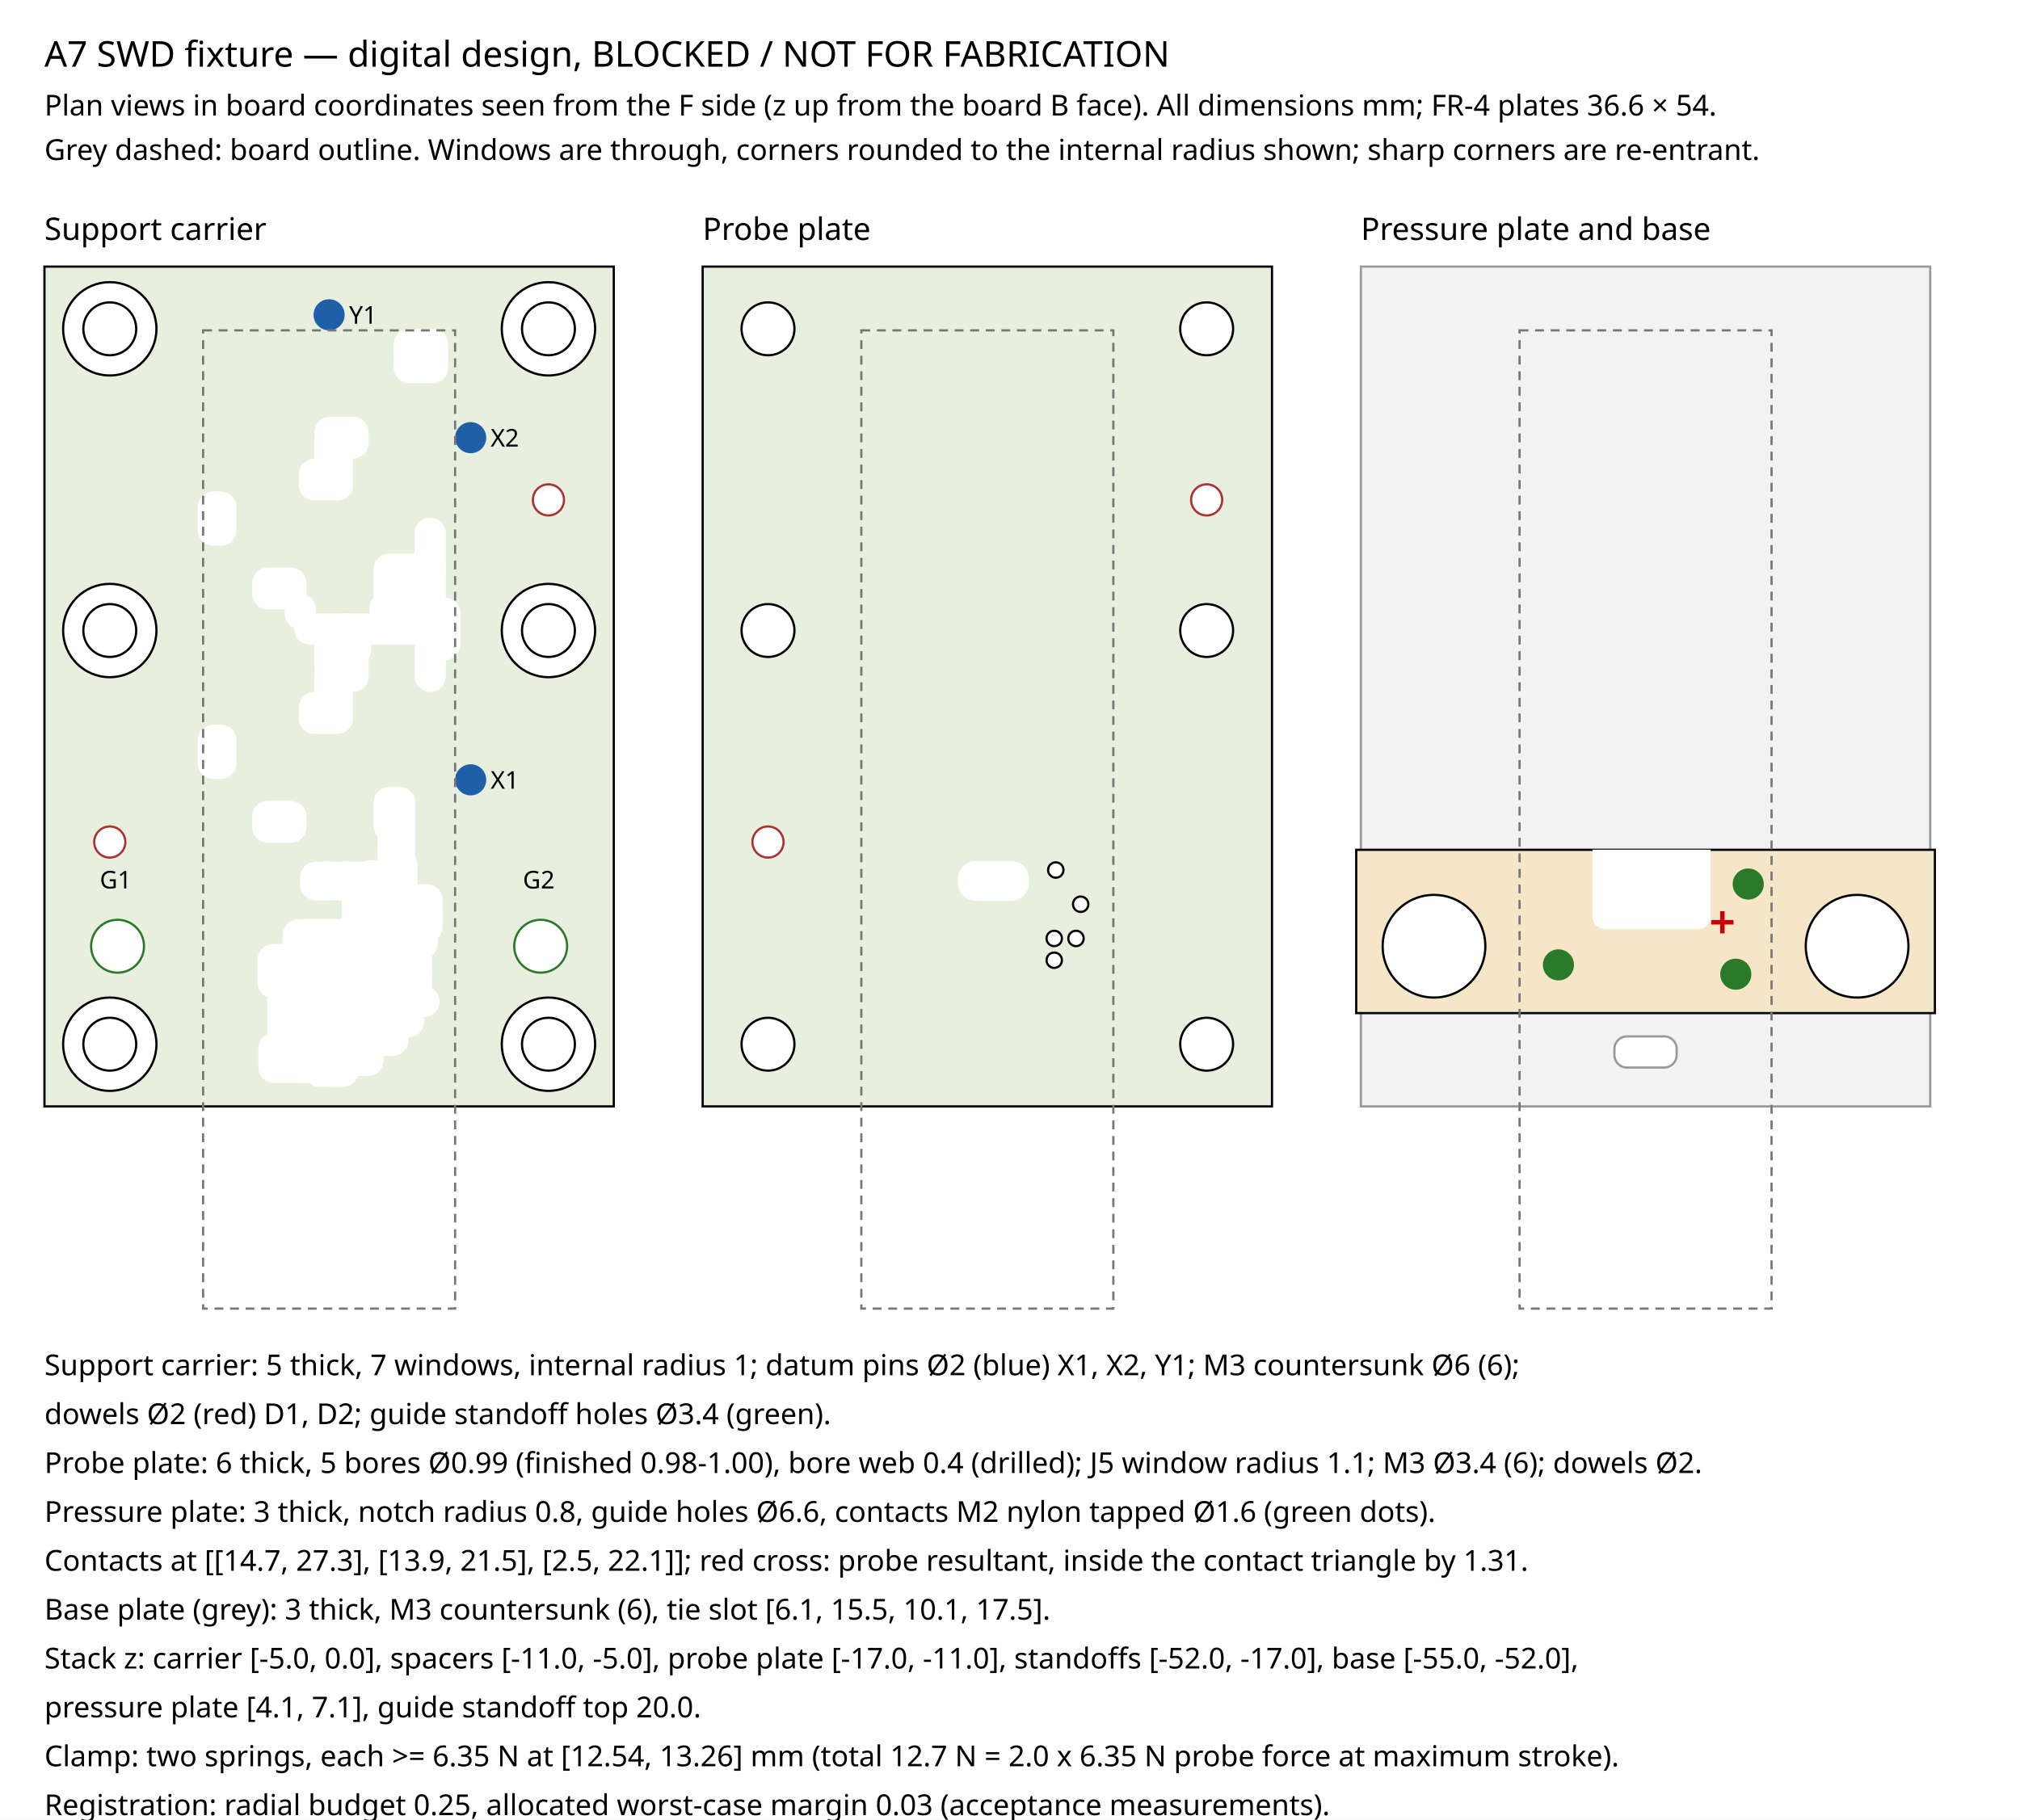
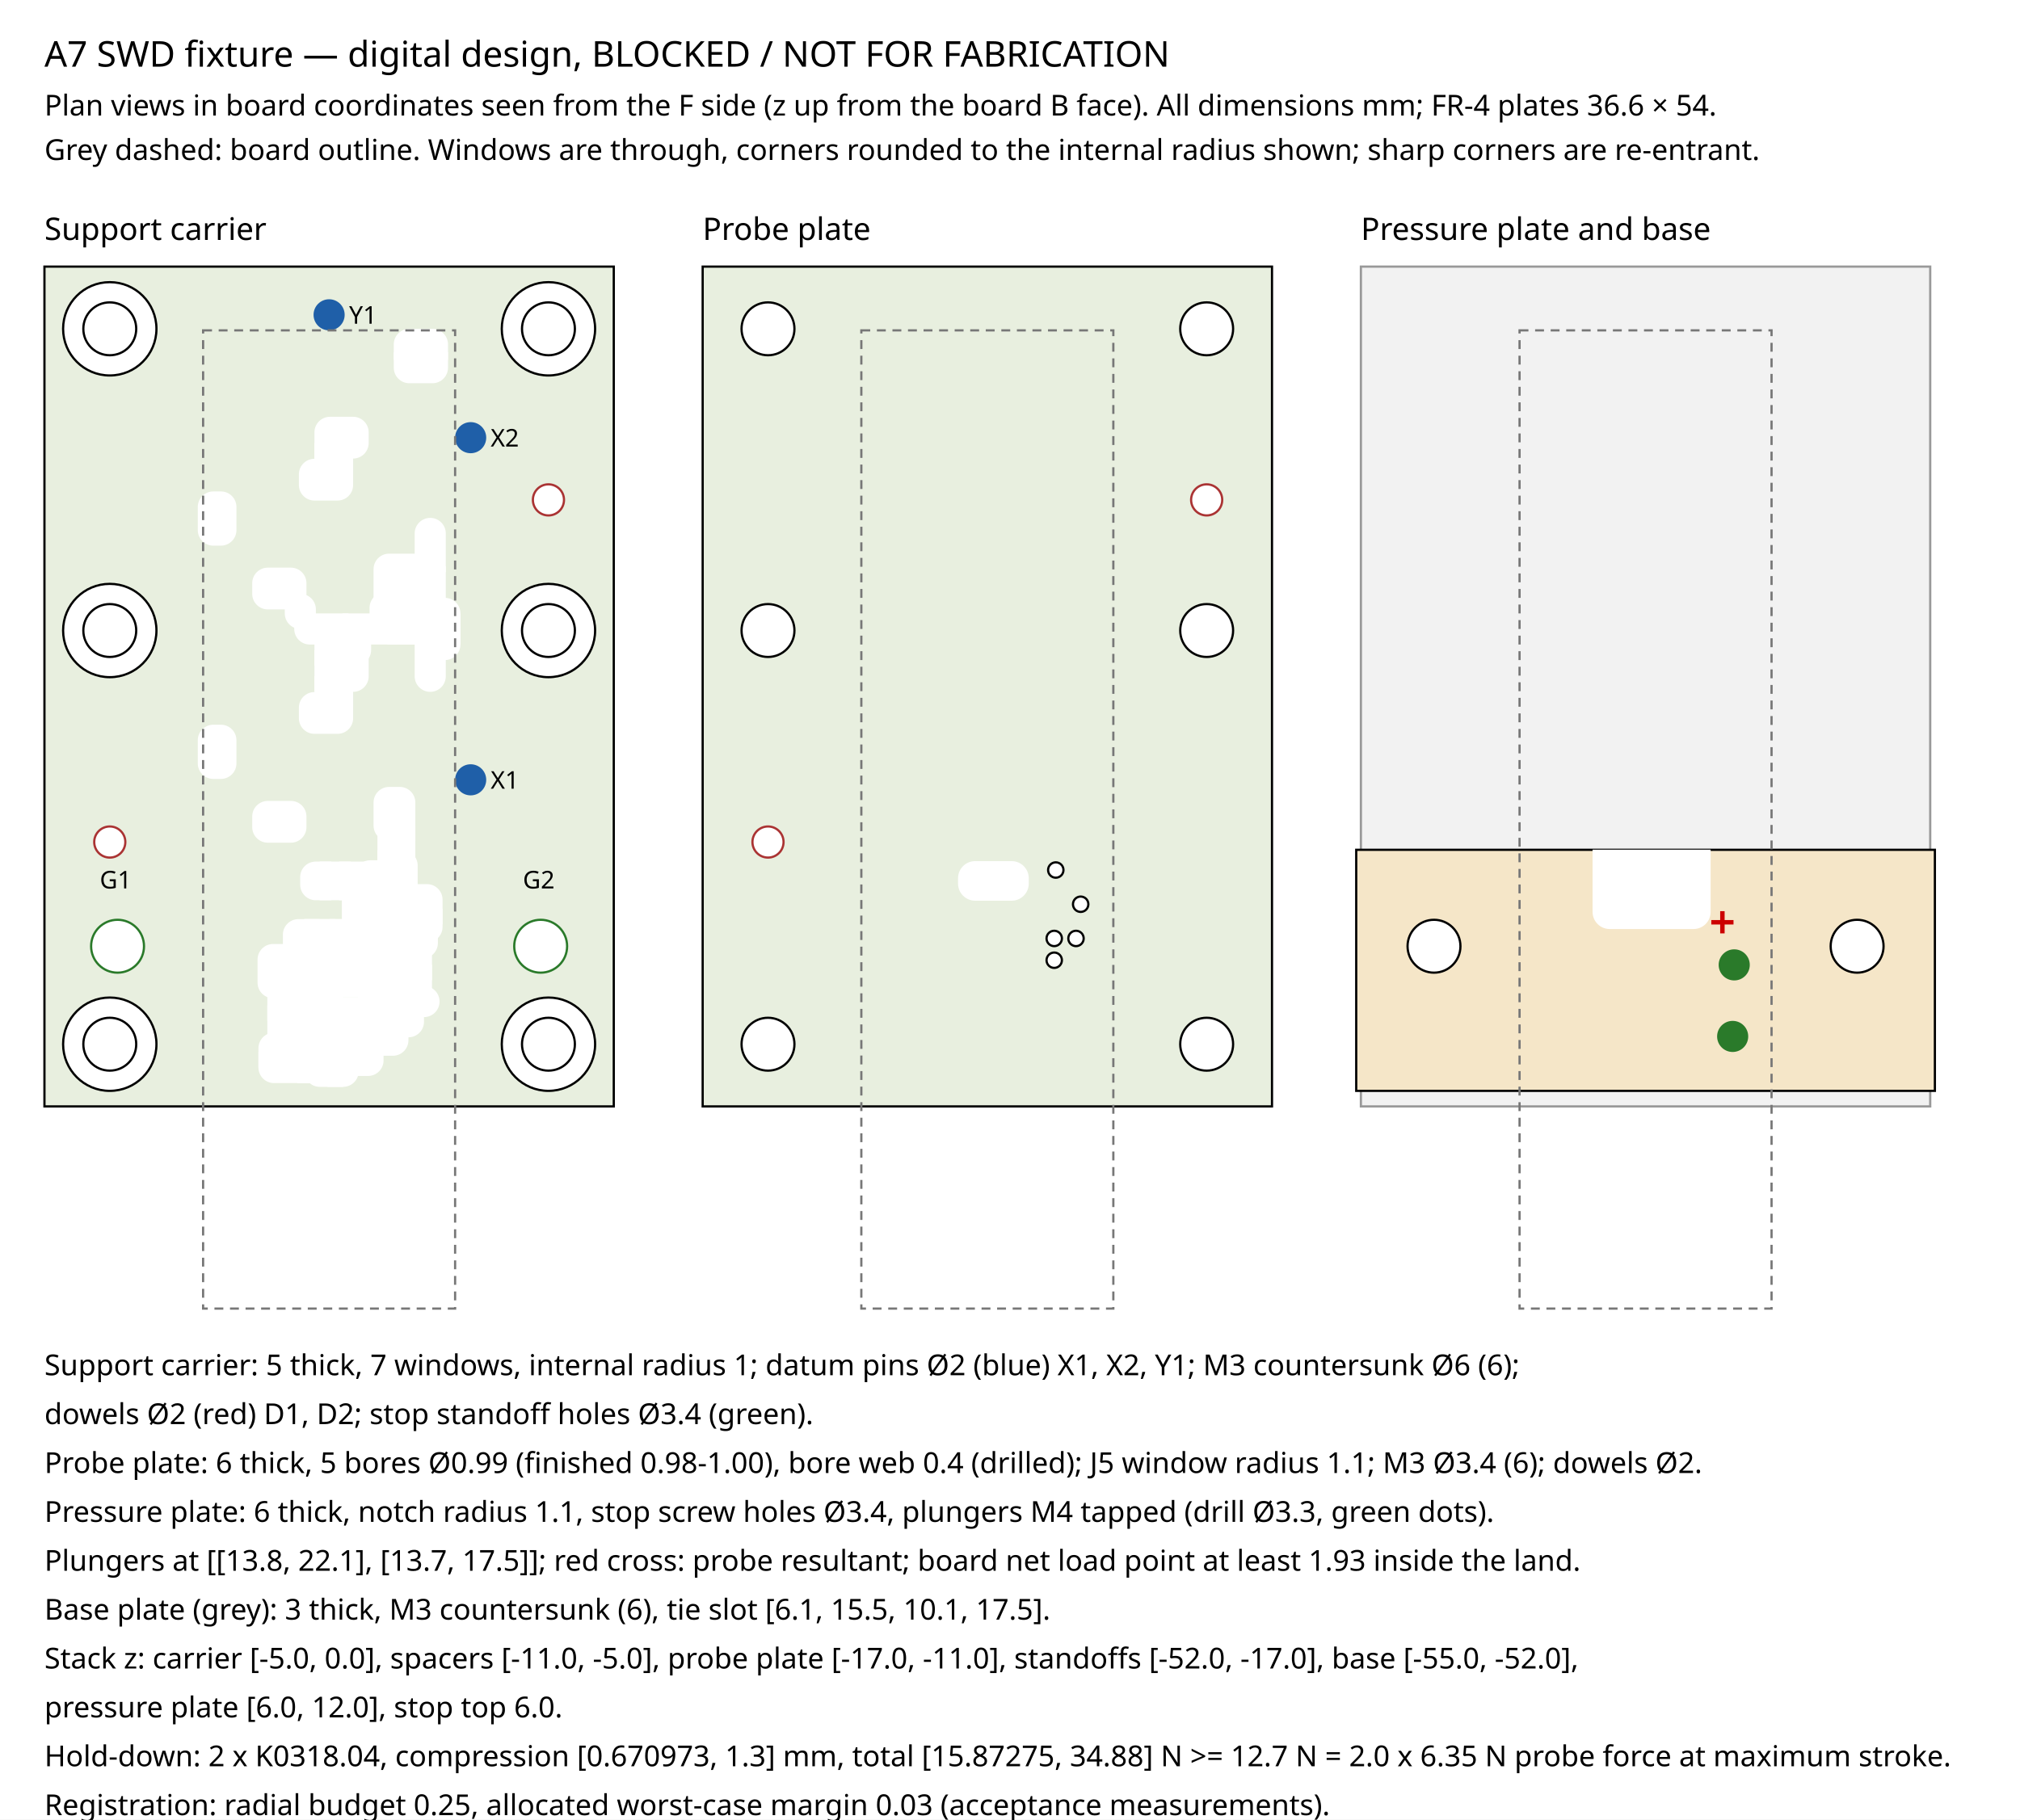
<svg xmlns="http://www.w3.org/2000/svg" viewBox="0 0 909 819">
  <rect width="909" height="819" fill="white" />
  <g font-family="sans-serif" fill="black" font-size="13">
    <text x="20" y="30" font-size="16">A7 SWD fixture — digital design, BLOCKED / NOT FOR FABRICATION</text>
    <text x="20" y="52">Plan views in board coordinates seen from the F side (z up from the board B face). All dimensions mm; FR-4 plates 36.6 × 54.</text>
    <text x="20" y="72">Grey dashed: board outline. Windows are through, corners rounded to the internal radius shown; sharp corners are re-entrant.</text>
    <text x="20" y="108" font-size="14">Support carrier</text>
    <rect x="20.00" y="120.00" width="256.20" height="378.00" fill="#e8efdf" stroke="black" />
    <text x="316.2" y="108" font-size="14">Probe plate</text>
    <rect x="316.20" y="120.00" width="256.20" height="378.00" fill="#e8efdf" stroke="black" />
    <text x="612.4" y="108" font-size="14">Pressure plate and base</text>
    <path d="M 175.10 378.60 L 186.90 378.60 L 186.90 361.20 A 7.00 7.00 0 0 0 179.90 354.20 L 175.10 354.20 A 7.00 7.00 0 0 0 168.10 361.20 L 168.10 371.60 A 7.00 7.00 0 0 0 175.10 378.60 Z" fill="white" stroke="none" />
    <path d="M 142.08 405.20 L 149.08 405.20 L 149.08 387.80 L 142.08 387.80 A 7.00 7.00 0 0 0 135.08 394.80 L 135.08 398.20 A 7.00 7.00 0 0 0 142.08 405.20 Z" fill="white" stroke="none" />
    <path d="M 143.83 405.20 L 157.83 405.20 L 157.83 387.80 L 143.83 387.80 L 143.83 405.20 Z" fill="white" stroke="none" />
    <path d="M 152.58 405.20 L 166.58 405.20 L 166.58 387.80 L 152.58 387.80 L 152.58 405.20 Z" fill="white" stroke="none" />
    <path d="M 122.90 449.30 L 129.90 449.30 L 129.90 424.90 L 122.90 424.90 A 7.00 7.00 0 0 0 115.90 431.90 L 115.90 442.30 A 7.00 7.00 0 0 0 122.90 449.30 Z" fill="white" stroke="none" />
    <path d="M 124.70 477.00 L 149.10 477.00 L 149.10 463.00 L 124.70 463.00 L 124.70 477.00 Z" fill="white" stroke="none" />
    <path d="M 124.70 466.50 L 149.10 466.50 L 149.10 452.50 L 124.70 452.50 L 124.70 466.50 Z" fill="white" stroke="none" />
    <path d="M 147.40 489.20 L 154.40 489.20 A 7.00 7.00 0 0 0 161.40 482.20 L 161.40 464.80 L 147.40 464.80 L 147.40 489.20 Z" fill="white" stroke="none" />
    <path d="M 136.90 438.10 L 150.90 438.10 L 150.90 413.70 L 136.90 413.70 L 136.90 438.10 Z" fill="white" stroke="none" />
    <path d="M 123.30 487.50 L 140.70 487.50 L 140.70 473.50 L 116.30 473.50 L 116.30 480.50 A 7.00 7.00 0 0 0 123.30 487.50 Z" fill="white" stroke="none" />
    <path d="M 139.40 449.00 L 163.80 449.00 L 163.80 435.00 L 139.40 435.00 L 139.40 449.00 Z" fill="white" stroke="none" />
    <path d="M 148.10 438.10 L 162.10 438.10 L 162.10 413.70 L 148.10 413.70 L 148.10 438.10 Z" fill="white" stroke="none" />
    <path d="M 146.40 463.00 L 170.80 463.00 L 170.80 449.00 L 146.40 449.00 L 146.40 463.00 Z" fill="white" stroke="none" />
    <path d="M 158.60 484.30 L 165.60 484.30 A 7.00 7.00 0 0 0 172.60 477.30 L 172.60 459.90 L 158.60 459.90 L 158.60 484.30 Z" fill="white" stroke="none" />
    <path d="M 169.80 475.20 L 176.80 475.20 A 7.00 7.00 0 0 0 183.80 468.20 L 183.80 450.80 L 169.80 450.80 L 169.80 475.20 Z" fill="white" stroke="none" />
    <path d="M 161.10 452.50 L 185.50 452.50 L 185.50 438.50 L 161.10 438.50 L 161.10 452.50 Z" fill="white" stroke="none" />
    <path d="M 160.70 441.60 L 174.70 441.60 L 174.70 417.20 L 160.70 417.20 L 160.70 441.60 Z" fill="white" stroke="none" />
    <path d="M 172.60 419.20 L 186.60 419.20 L 186.60 394.80 L 172.60 394.80 L 172.60 419.20 Z" fill="white" stroke="none" />
    <path d="M 169.15 431.45 L 187.25 431.45 L 187.25 413.35 L 169.15 413.35 L 169.15 431.45 Z" fill="white" stroke="none" />
    <path d="M 169.85 400.65 L 187.95 400.65 L 187.95 389.55 A 7.00 7.00 0 0 0 180.95 382.55 L 169.85 382.55 L 169.85 400.65 Z" fill="white" stroke="none" />
    <path d="M 169.15 441.25 L 187.25 441.25 L 187.25 423.15 L 169.15 423.15 L 169.15 441.25 Z" fill="white" stroke="none" />
    <path d="M 178.95 431.45 L 190.05 431.45 A 7.00 7.00 0 0 0 197.05 424.45 L 197.05 413.35 L 178.95 413.35 L 178.95 431.45 Z" fill="white" stroke="none" />
    <path d="M 181.05 416.05 L 199.15 416.05 L 199.15 404.95 A 7.00 7.00 0 0 0 192.15 397.95 L 181.05 397.95 L 181.05 416.05 Z" fill="white" stroke="none" />
    <path d="M 169.85 389.55 L 186.90 389.55 L 186.90 371.60 L 169.85 371.60 L 169.85 389.55 Z" fill="white" stroke="none" />
    <path d="M 159.58 407.00 L 179.60 407.00 L 179.60 393.00 L 159.58 393.00 L 159.58 407.00 Z" fill="white" stroke="none" />
    <path d="M 159.58 401.22 L 176.85 401.22 L 176.85 387.22 L 166.58 387.22 A 7.00 7.00 0 0 0 159.58 394.22 L 159.58 401.22 Z" fill="white" stroke="none" />
    <path d="M 120.30 459.50 L 134.30 459.50 L 134.30 442.30 L 120.30 442.30 L 120.30 459.50 Z" fill="white" stroke="none" />
    <path d="M 137.25 459.50 L 151.25 459.50 L 151.25 442.00 L 137.25 442.00 L 137.25 459.50 Z" fill="white" stroke="none" />
    <path d="M 133.70 487.50 L 154.40 487.50 L 154.40 473.50 L 133.70 473.50 L 133.70 487.50 Z" fill="white" stroke="none" />
    <path d="M 147.40 471.80 L 161.40 471.80 L 161.40 456.00 L 147.40 456.00 L 147.40 471.80 Z" fill="white" stroke="none" />
    <path d="M 143.90 489.20 L 154.40 489.20 L 154.40 413.70 L 136.90 413.70 L 136.90 482.20 A 7.00 7.00 0 0 0 143.90 489.20 Z" fill="white" stroke="none" />
    <path d="M 127.30 459.50 L 143.90 459.50 L 143.90 413.70 L 134.30 413.70 A 7.00 7.00 0 0 0 127.30 420.70 L 127.30 459.50 Z" fill="white" stroke="none" />
    <path d="M 116.30 480.50 L 161.40 480.50 L 161.40 464.80 L 123.30 464.80 A 7.00 7.00 0 0 0 116.30 471.80 L 116.30 480.50 Z" fill="white" stroke="none" />
    <path d="M 153.84 420.70 L 167.84 420.70 L 167.84 400.00 L 153.84 400.00 L 153.84 420.70 Z" fill="white" stroke="none" />
    <path d="M 158.60 466.90 L 183.80 466.90 A 7.00 7.00 0 0 0 190.80 459.90 L 190.80 450.80 L 158.60 450.80 L 158.60 466.90 Z" fill="white" stroke="none" />
    <path d="M 160.70 424.20 L 192.15 424.20 A 7.00 7.00 0 0 0 199.15 417.20 L 199.15 409.05 L 160.70 409.05 L 160.70 424.20 Z" fill="white" stroke="none" />
    <path d="M 160.84 419.20 L 179.60 419.20 L 179.60 400.00 L 160.84 400.00 L 160.84 419.20 Z" fill="white" stroke="none" />
    <path d="M 175.03 450.80 L 189.03 450.80 L 189.03 434.25 L 175.03 434.25 L 175.03 450.80 Z" fill="white" stroke="none" />
    <path d="M 176.99 441.25 L 190.99 441.25 L 190.99 424.45 L 176.99 424.45 L 176.99 441.25 Z" fill="white" stroke="none" />
    <path d="M 180.39 441.25 L 194.39 441.25 L 194.39 424.45 L 180.39 424.45 L 180.39 441.25 Z" fill="white" stroke="none" />
    <path d="M 120.30 471.80 L 134.30 471.80 L 134.30 452.50 L 120.30 452.50 L 120.30 471.80 Z" fill="white" stroke="none" />
    <path d="M 180.39 450.80 L 194.39 450.80 L 194.39 434.25 L 180.39 434.25 L 180.39 450.80 Z" fill="white" stroke="none" />
    <path d="M 176.89 450.80 L 190.89 450.80 L 190.89 434.25 L 176.89 434.25 L 176.89 450.80 Z" fill="white" stroke="none" />
    <path d="M 176.80 457.80 L 190.80 457.80 L 190.80 443.80 L 176.80 443.80 L 176.80 457.80 Z" fill="white" stroke="none" />
    <path d="M 183.80 457.80 L 190.80 457.80 A 7.00 7.00 0 0 0 197.80 450.80 L 197.80 450.80 A 7.00 7.00 0 0 0 190.80 443.80 L 183.80 443.80 L 183.80 457.80 Z" fill="white" stroke="none" />
    <path d="M 120.50 379.30 L 130.90 379.30 A 7.00 7.00 0 0 0 137.90 372.30 L 137.90 367.50 A 7.00 7.00 0 0 0 130.90 360.50 L 120.50 360.50 A 7.00 7.00 0 0 0 113.50 367.50 L 113.50 372.30 A 7.00 7.00 0 0 0 120.50 379.30 Z" fill="white" stroke="none" />
    <path d="M 96.00 350.60 L 99.40 350.60 A 7.00 7.00 0 0 0 106.40 343.60 L 106.40 333.20 A 7.00 7.00 0 0 0 99.40 326.20 L 96.00 326.20 A 7.00 7.00 0 0 0 89.00 333.20 L 89.00 343.60 A 7.00 7.00 0 0 0 96.00 350.60 Z" fill="white" stroke="none" />
    <path d="M 141.50 311.40 L 158.90 311.40 A 7.00 7.00 0 0 0 165.90 304.40 L 165.90 292.60 L 141.50 292.60 L 141.50 311.40 Z" fill="white" stroke="none" />
    <path d="M 141.50 330.30 L 151.90 330.30 A 7.00 7.00 0 0 0 158.90 323.30 L 158.90 311.50 L 141.50 311.50 A 7.00 7.00 0 0 0 134.50 318.50 L 134.50 323.30 A 7.00 7.00 0 0 0 141.50 330.30 Z" fill="white" stroke="none" />
    <path d="M 168.10 273.60 L 186.90 273.60 L 186.90 249.20 L 175.10 249.20 A 7.00 7.00 0 0 0 168.10 256.20 L 168.10 273.60 Z" fill="white" stroke="none" />
    <path d="M 120.50 274.30 L 137.90 274.30 L 137.90 262.50 A 7.00 7.00 0 0 0 130.90 255.50 L 120.50 255.50 A 7.00 7.00 0 0 0 113.50 262.50 L 113.50 267.30 A 7.00 7.00 0 0 0 120.50 274.30 Z" fill="white" stroke="none" />
    <path d="M 139.40 290.10 L 156.80 290.10 L 156.80 276.10 L 132.40 276.10 L 132.40 283.10 A 7.00 7.00 0 0 0 139.40 290.10 Z" fill="white" stroke="none" />
    <path d="M 154.10 290.10 L 178.50 290.10 L 178.50 276.10 L 154.10 276.10 L 154.10 290.10 Z" fill="white" stroke="none" />
    <path d="M 175.80 290.10 L 200.20 290.10 L 200.20 276.10 L 175.80 276.10 L 175.80 290.10 Z" fill="white" stroke="none" />
    <path d="M 186.60 279.20 L 200.60 279.20 L 200.60 254.80 L 186.60 254.80 L 186.60 279.20 Z" fill="white" stroke="none" />
    <path d="M 193.60 311.40 L 193.60 311.40 A 7.00 7.00 0 0 0 200.60 304.40 L 200.60 287.00 L 186.60 287.00 L 186.60 304.40 A 7.00 7.00 0 0 0 193.60 311.40 Z" fill="white" stroke="none" />
    <path d="M 186.60 257.50 L 200.60 257.50 L 200.60 240.10 A 7.00 7.00 0 0 0 193.60 233.10 L 193.60 233.10 A 7.00 7.00 0 0 0 186.60 240.10 L 186.60 257.50 Z" fill="white" stroke="none" />
    <path d="M 141.50 318.50 L 158.90 318.50 L 158.90 304.40 L 141.50 304.40 L 141.50 318.50 Z" fill="white" stroke="none" />
    <path d="M 141.50 299.60 L 156.80 299.60 L 156.80 283.10 L 141.50 283.10 L 141.50 299.60 Z" fill="white" stroke="none" />
    <path d="M 153.00 299.60 L 160.00 299.60 A 7.00 7.00 0 0 0 167.00 292.60 L 167.00 283.10 L 153.00 283.10 L 153.00 299.60 Z" fill="white" stroke="none" />
    <path d="M 166.30 283.10 L 180.30 283.10 L 180.30 266.60 L 173.30 266.60 A 7.00 7.00 0 0 0 166.30 273.60 L 166.30 283.10 Z" fill="white" stroke="none" />
    <path d="M 174.35 283.10 L 188.35 283.10 L 188.35 266.60 L 174.35 266.60 L 174.35 283.10 Z" fill="white" stroke="none" />
    <path d="M 135.15 283.10 L 142.15 283.10 L 142.15 274.30 A 7.00 7.00 0 0 0 135.15 267.30 L 128.15 267.30 L 128.15 276.10 A 7.00 7.00 0 0 0 135.15 283.10 Z" fill="white" stroke="none" />
    <path d="M 174.35 290.10 L 207.20 290.10 L 207.20 276.10 L 174.35 276.10 L 174.35 290.10 Z" fill="white" stroke="none" />
    <path d="M 193.20 297.10 L 200.20 297.10 A 7.00 7.00 0 0 0 207.20 290.10 L 207.20 283.10 L 193.20 283.10 L 193.20 297.10 Z" fill="white" stroke="none" />
    <path d="M 193.20 283.10 L 207.20 283.10 L 207.20 276.10 A 7.00 7.00 0 0 0 200.20 269.10 L 193.20 269.10 L 193.20 283.10 Z" fill="white" stroke="none" />
    <path d="M 96.00 245.60 L 99.40 245.60 A 7.00 7.00 0 0 0 106.40 238.60 L 106.40 228.20 A 7.00 7.00 0 0 0 99.40 221.20 L 96.00 221.20 A 7.00 7.00 0 0 0 89.00 228.20 L 89.00 238.60 A 7.00 7.00 0 0 0 96.00 245.60 Z" fill="white" stroke="none" />
    <path d="M 141.50 206.40 L 158.90 206.40 A 7.00 7.00 0 0 0 165.90 199.40 L 165.90 194.60 A 7.00 7.00 0 0 0 158.90 187.60 L 148.50 187.60 A 7.00 7.00 0 0 0 141.50 194.60 L 141.50 206.40 Z" fill="white" stroke="none" />
    <path d="M 141.50 225.30 L 151.90 225.30 A 7.00 7.00 0 0 0 158.90 218.30 L 158.90 206.50 L 141.50 206.50 A 7.00 7.00 0 0 0 134.50 213.50 L 134.50 218.30 A 7.00 7.00 0 0 0 141.50 225.30 Z" fill="white" stroke="none" />
    <path d="M 141.50 213.50 L 158.90 213.50 L 158.90 199.40 L 141.50 199.40 L 141.50 213.50 Z" fill="white" stroke="none" />
    <path d="M 184.20 172.50 L 194.60 172.50 A 7.00 7.00 0 0 0 201.60 165.50 L 201.60 158.50 L 177.20 158.50 L 177.20 165.50 A 7.00 7.00 0 0 0 184.20 172.50 Z" fill="white" stroke="none" />
    <path d="M 177.20 162.00 L 201.60 162.00 L 201.60 155.00 A 7.00 7.00 0 0 0 194.60 148.00 L 184.20 148.00 A 7.00 7.00 0 0 0 177.20 155.00 L 177.20 162.00 Z" fill="white" stroke="none" />
    <circle cx="211.80" cy="351.00" r="7.00" fill="#1f5fa8" />
    <text x="220.80" y="355.00" font-size="11">X1</text>
    <circle cx="211.80" cy="197.00" r="7.00" fill="#1f5fa8" />
    <text x="220.80" y="201.00" font-size="11">X2</text>
    <circle cx="148.10" cy="141.70" r="7.00" fill="#1f5fa8" />
    <text x="157.10" y="145.70" font-size="11">Y1</text>
    <circle cx="49.40" cy="470.00" r="21.00" fill="white" stroke="black" />
    <circle cx="49.40" cy="470.00" r="11.90" fill="none" stroke="black" />
    <circle cx="246.80" cy="470.00" r="21.00" fill="white" stroke="black" />
    <circle cx="246.80" cy="470.00" r="11.90" fill="none" stroke="black" />
    <circle cx="49.40" cy="283.80" r="21.00" fill="white" stroke="black" />
    <circle cx="49.40" cy="283.80" r="11.90" fill="none" stroke="black" />
    <circle cx="246.80" cy="283.80" r="21.00" fill="white" stroke="black" />
    <circle cx="246.80" cy="283.80" r="11.90" fill="none" stroke="black" />
    <circle cx="49.40" cy="148.00" r="21.00" fill="white" stroke="black" />
    <circle cx="49.40" cy="148.00" r="11.90" fill="none" stroke="black" />
    <circle cx="246.80" cy="148.00" r="21.00" fill="white" stroke="black" />
    <circle cx="246.80" cy="148.00" r="11.90" fill="none" stroke="black" />
    <circle cx="49.40" cy="379.00" r="7.00" fill="white" stroke="#a33" />
    <circle cx="246.80" cy="225.00" r="7.00" fill="white" stroke="#a33" />
    <circle cx="52.90" cy="425.90" r="11.90" fill="white" stroke="#2a7a2a" />
    <text x="44.90" y="399.90" font-size="11">G1</text>
    <circle cx="243.30" cy="425.90" r="11.90" fill="white" stroke="#2a7a2a" />
    <text x="235.30" y="399.90" font-size="11">G2</text>
    <path d="M 438.82 405.41 L 455.24 405.41 A 7.70 7.70 0 0 0 462.94 397.71 L 462.94 395.29 A 7.70 7.70 0 0 0 455.24 387.59 L 438.82 387.59 A 7.70 7.70 0 0 0 431.12 395.29 L 431.12 397.71 A 7.70 7.70 0 0 0 438.82 405.41 Z" fill="white" stroke="none" />
    <circle cx="474.40" cy="422.40" r="3.46" fill="white" stroke="black" />
    <circle cx="475.10" cy="391.60" r="3.46" fill="white" stroke="black" />
    <circle cx="474.40" cy="432.20" r="3.46" fill="white" stroke="black" />
    <circle cx="484.20" cy="422.40" r="3.46" fill="white" stroke="black" />
    <circle cx="486.30" cy="407.00" r="3.46" fill="white" stroke="black" />
    <circle cx="345.60" cy="470.00" r="11.90" fill="white" stroke="black" />
    <circle cx="543.00" cy="470.00" r="11.90" fill="white" stroke="black" />
    <circle cx="345.60" cy="283.80" r="11.90" fill="white" stroke="black" />
    <circle cx="543.00" cy="283.80" r="11.90" fill="white" stroke="black" />
    <circle cx="345.60" cy="148.00" r="11.90" fill="white" stroke="black" />
    <circle cx="543.00" cy="148.00" r="11.90" fill="white" stroke="black" />
    <circle cx="345.60" cy="379.00" r="7.00" fill="white" stroke="#a33" />
    <circle cx="543.00" cy="225.00" r="7.00" fill="white" stroke="#a33" />
    <rect x="612.40" y="120.00" width="256.20" height="378.00" fill="#f2f2f2" stroke="#999" />
    <path d="M 732.10 480.50 L 748.90 480.50 A 5.60 5.60 0 0 0 754.50 474.90 L 754.50 472.10 A 5.60 5.60 0 0 0 748.90 466.50 L 732.10 466.50 A 5.60 5.60 0 0 0 726.50 472.10 L 726.50 474.90 A 5.60 5.60 0 0 0 732.10 480.50 Z" fill="white" stroke="#999" />
-     <rect x="610.30" y="382.50" width="260.40" height="73.50" fill="#f5e6c8" stroke="black" />
-     <path d="M 722.26 418.16 L 764.19 418.16 A 5.60 5.60 0 0 0 769.79 412.56 L 769.79 382.43 L 716.66 382.43 L 716.66 412.56 A 5.60 5.60 0 0 0 722.26 418.16 Z" fill="white" stroke="none" />
-     <circle cx="645.30" cy="425.90" r="23.10" fill="white" stroke="black" />
-     <circle cx="835.70" cy="425.90" r="23.10" fill="white" stroke="black" />
-     <circle cx="786.70" cy="397.90" r="7.00" fill="#2a7a2a" />
-     <circle cx="781.10" cy="438.50" r="7.00" fill="#2a7a2a" />
-     <circle cx="701.30" cy="434.30" r="7.00" fill="#2a7a2a" />
+     <rect x="610.30" y="382.50" width="260.40" height="108.50" fill="#f5e6c8" stroke="black" />
+     <path d="M 724.36 418.16 L 762.09 418.16 A 7.70 7.70 0 0 0 769.79 410.46 L 769.79 382.43 L 716.66 382.43 L 716.66 410.46 A 7.70 7.70 0 0 0 724.36 418.16 Z" fill="white" stroke="none" />
+     <circle cx="645.30" cy="425.90" r="11.90" fill="white" stroke="black" />
+     <circle cx="835.70" cy="425.90" r="11.90" fill="white" stroke="black" />
+     <circle cx="780.40" cy="434.30" r="7.00" fill="#2a7a2a" />
+     <circle cx="779.70" cy="466.50" r="7.00" fill="#2a7a2a" />
    <path d="M 770.08 415.12 H 780.08 M 775.08 410.12 V 420.12" stroke="#c00" stroke-width="2" />
    <rect x="91.40" y="148.70" width="113.40" height="440.30" fill="none" stroke="#777" stroke-dasharray="4 3" />
    <rect x="387.60" y="148.70" width="113.40" height="440.30" fill="none" stroke="#777" stroke-dasharray="4 3" />
    <rect x="683.80" y="148.70" width="113.40" height="440.30" fill="none" stroke="#777" stroke-dasharray="4 3" />
    <text x="20" y="619">Support carrier: 5 thick, 7 windows, internal radius 1; datum pins Ø2 (blue) X1, X2, Y1; M3 countersunk Ø6 (6);</text>
-     <text x="20" y="641">dowels Ø2 (red) D1, D2; guide standoff holes Ø3.4 (green).</text>
+     <text x="20" y="641">dowels Ø2 (red) D1, D2; stop standoff holes Ø3.4 (green).</text>
    <text x="20" y="663">Probe plate: 6 thick, 5 bores Ø0.99 (finished 0.98-1.00), bore web 0.4 (drilled); J5 window radius 1.1; M3 Ø3.4 (6); dowels Ø2.</text>
-     <text x="20" y="685">Pressure plate: 3 thick, notch radius 0.8, guide holes Ø6.6, contacts M2 nylon tapped Ø1.6 (green dots).</text>
-     <text x="20" y="707">Contacts at [[14.7, 27.3], [13.9, 21.5], [2.5, 22.1]]; red cross: probe resultant, inside the contact triangle by 1.31.</text>
+     <text x="20" y="685">Pressure plate: 6 thick, notch radius 1.1, stop screw holes Ø3.4, plungers M4 tapped (drill Ø3.3, green dots).</text>
+     <text x="20" y="707">Plungers at [[13.8, 22.1], [13.7, 17.5]]; red cross: probe resultant; board net load point at least 1.93 inside the land.</text>
    <text x="20" y="729">Base plate (grey): 3 thick, M3 countersunk (6), tie slot [6.1, 15.5, 10.1, 17.5].</text>
    <text x="20" y="751">Stack z: carrier [-5.0, 0.0], spacers [-11.0, -5.0], probe plate [-17.0, -11.0], standoffs [-52.0, -17.0], base [-55.0, -52.0],</text>
-     <text x="20" y="773">pressure plate [4.1, 7.1], guide standoff top 20.0.</text>
-     <text x="20" y="795">Clamp: two springs, each &gt;= 6.35 N at [12.54, 13.26] mm (total 12.7 N = 2.0 x 6.35 N probe force at maximum stroke).</text>
+     <text x="20" y="773">pressure plate [6.0, 12.0], stop top 6.0.</text>
+     <text x="20" y="795">Hold-down: 2 x K0318.04, compression [0.670973, 1.3] mm, total [15.87275, 34.88] N &gt;= 12.7 N = 2.0 x 6.35 N probe force at maximum stroke.</text>
    <text x="20" y="817">Registration: radial budget 0.25, allocated worst-case margin 0.03 (acceptance measurements).</text>
  </g>
</svg>
